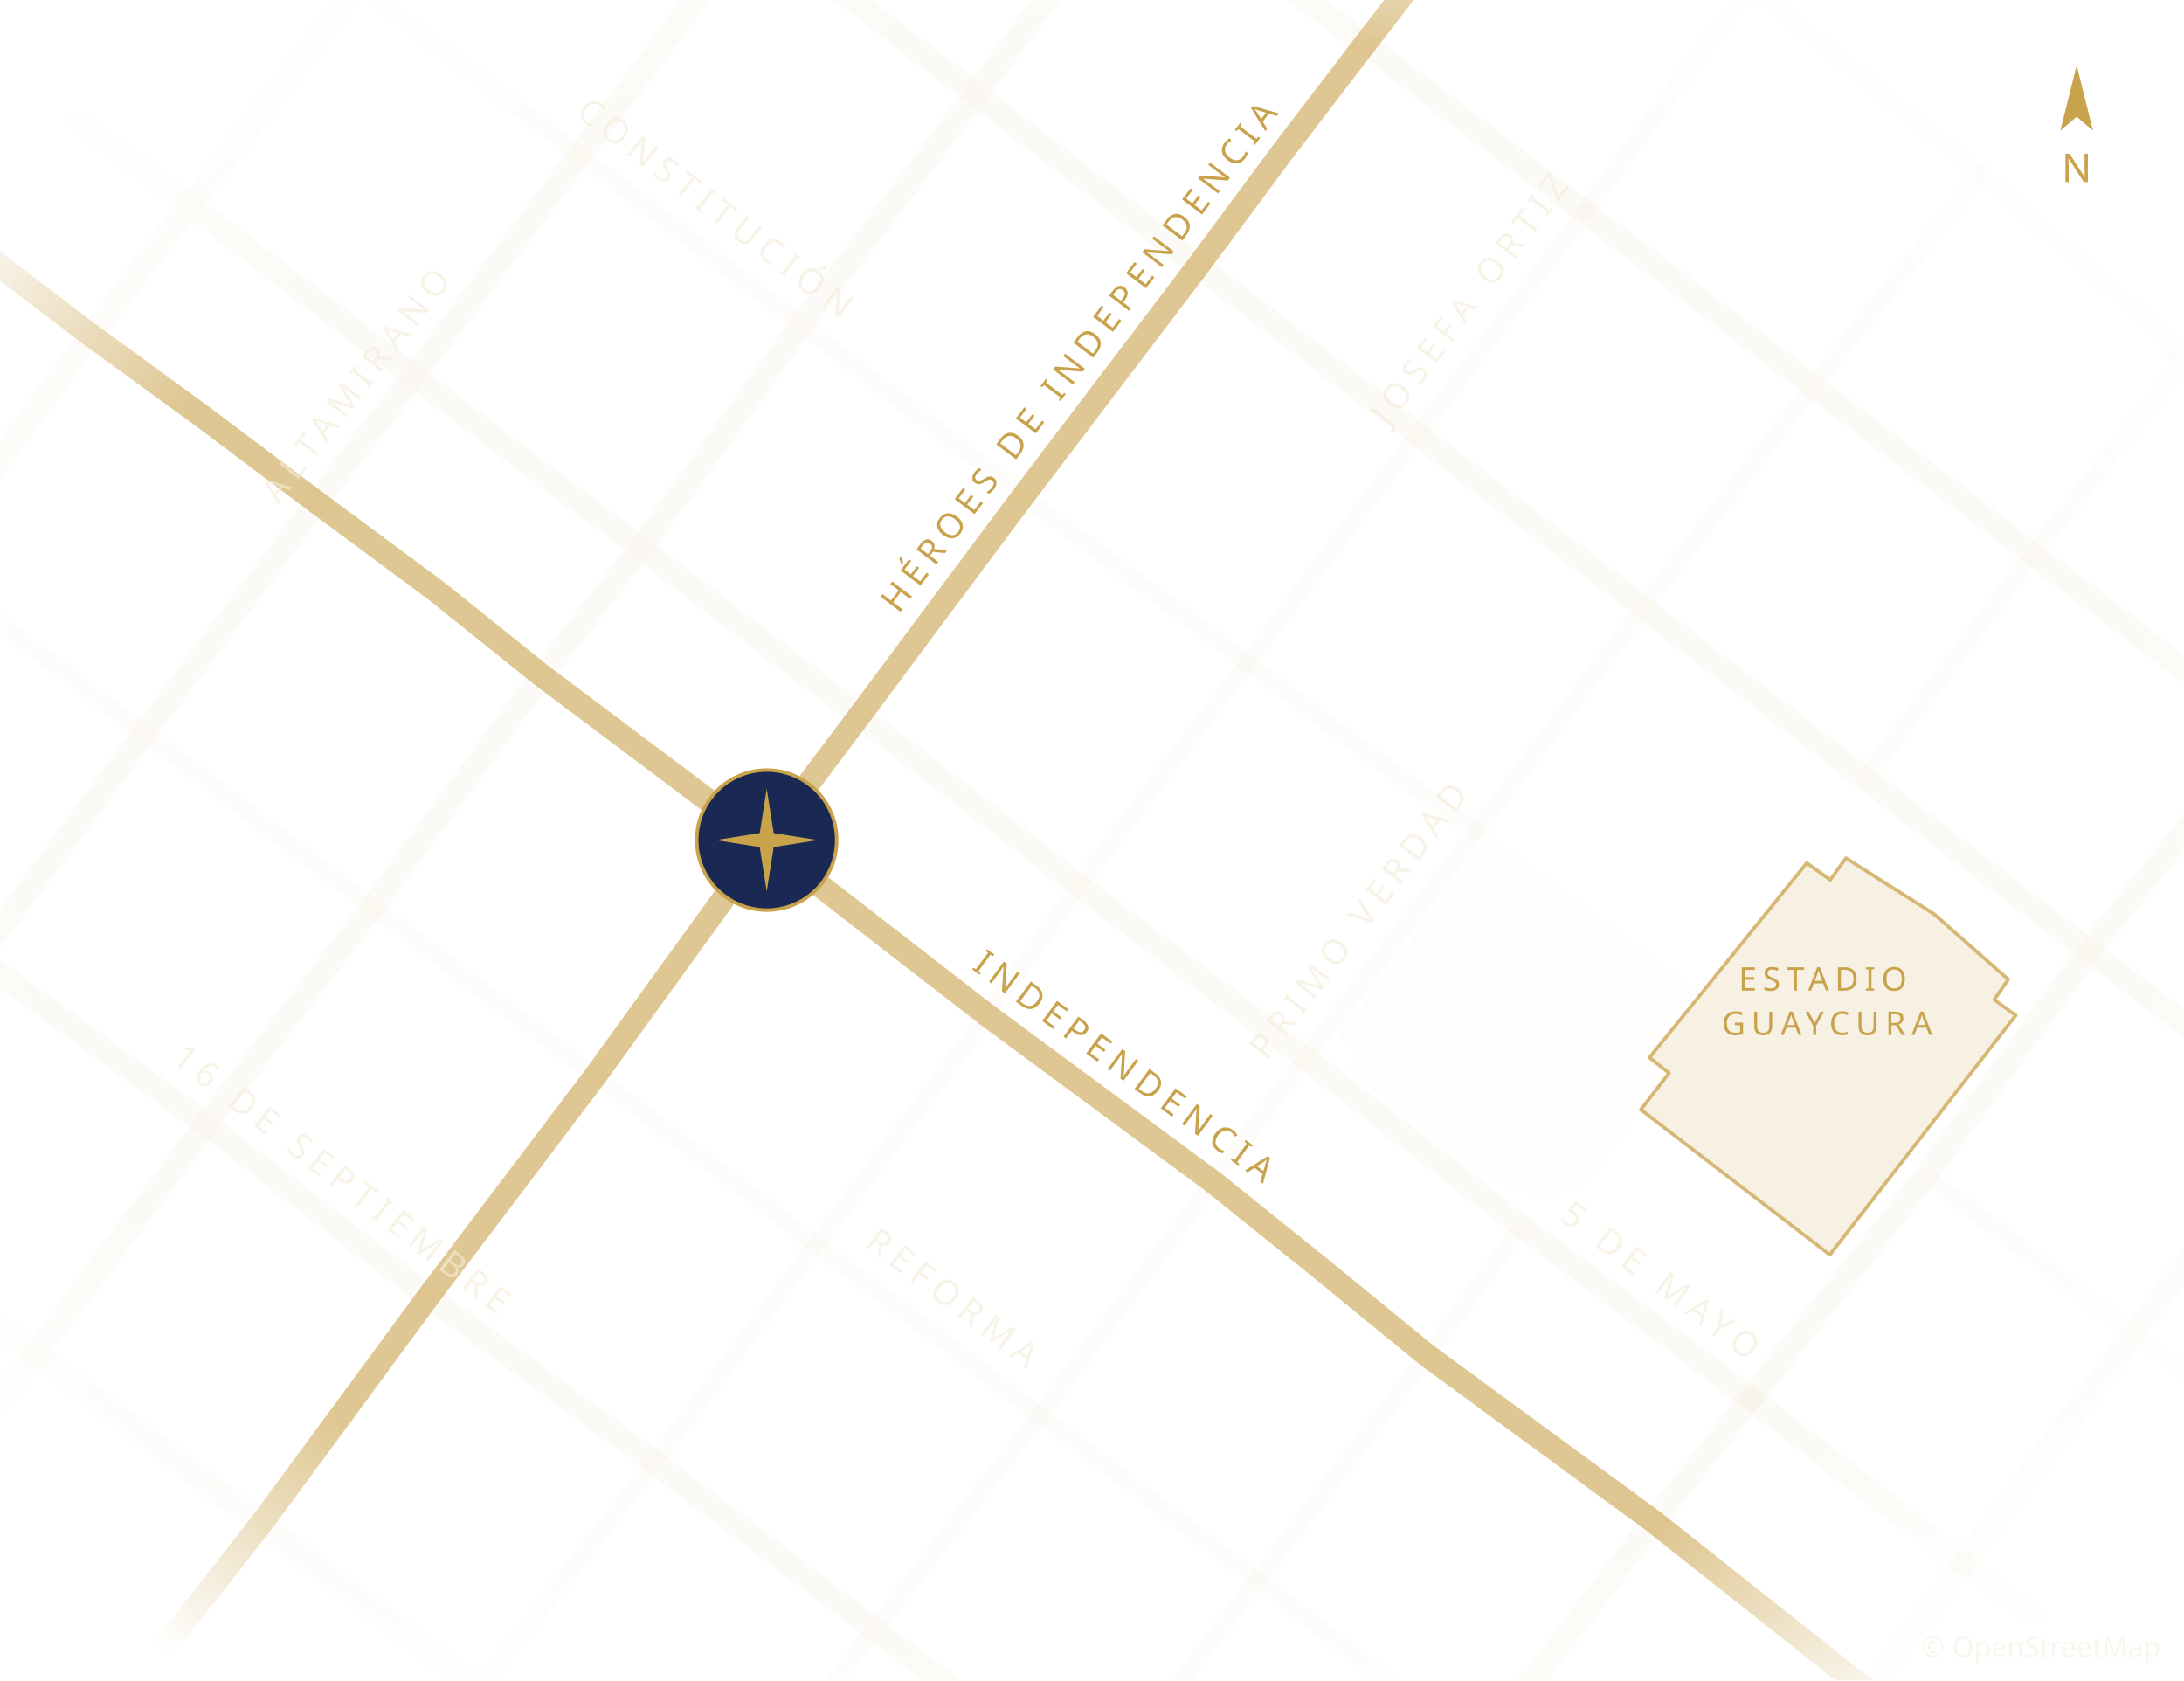
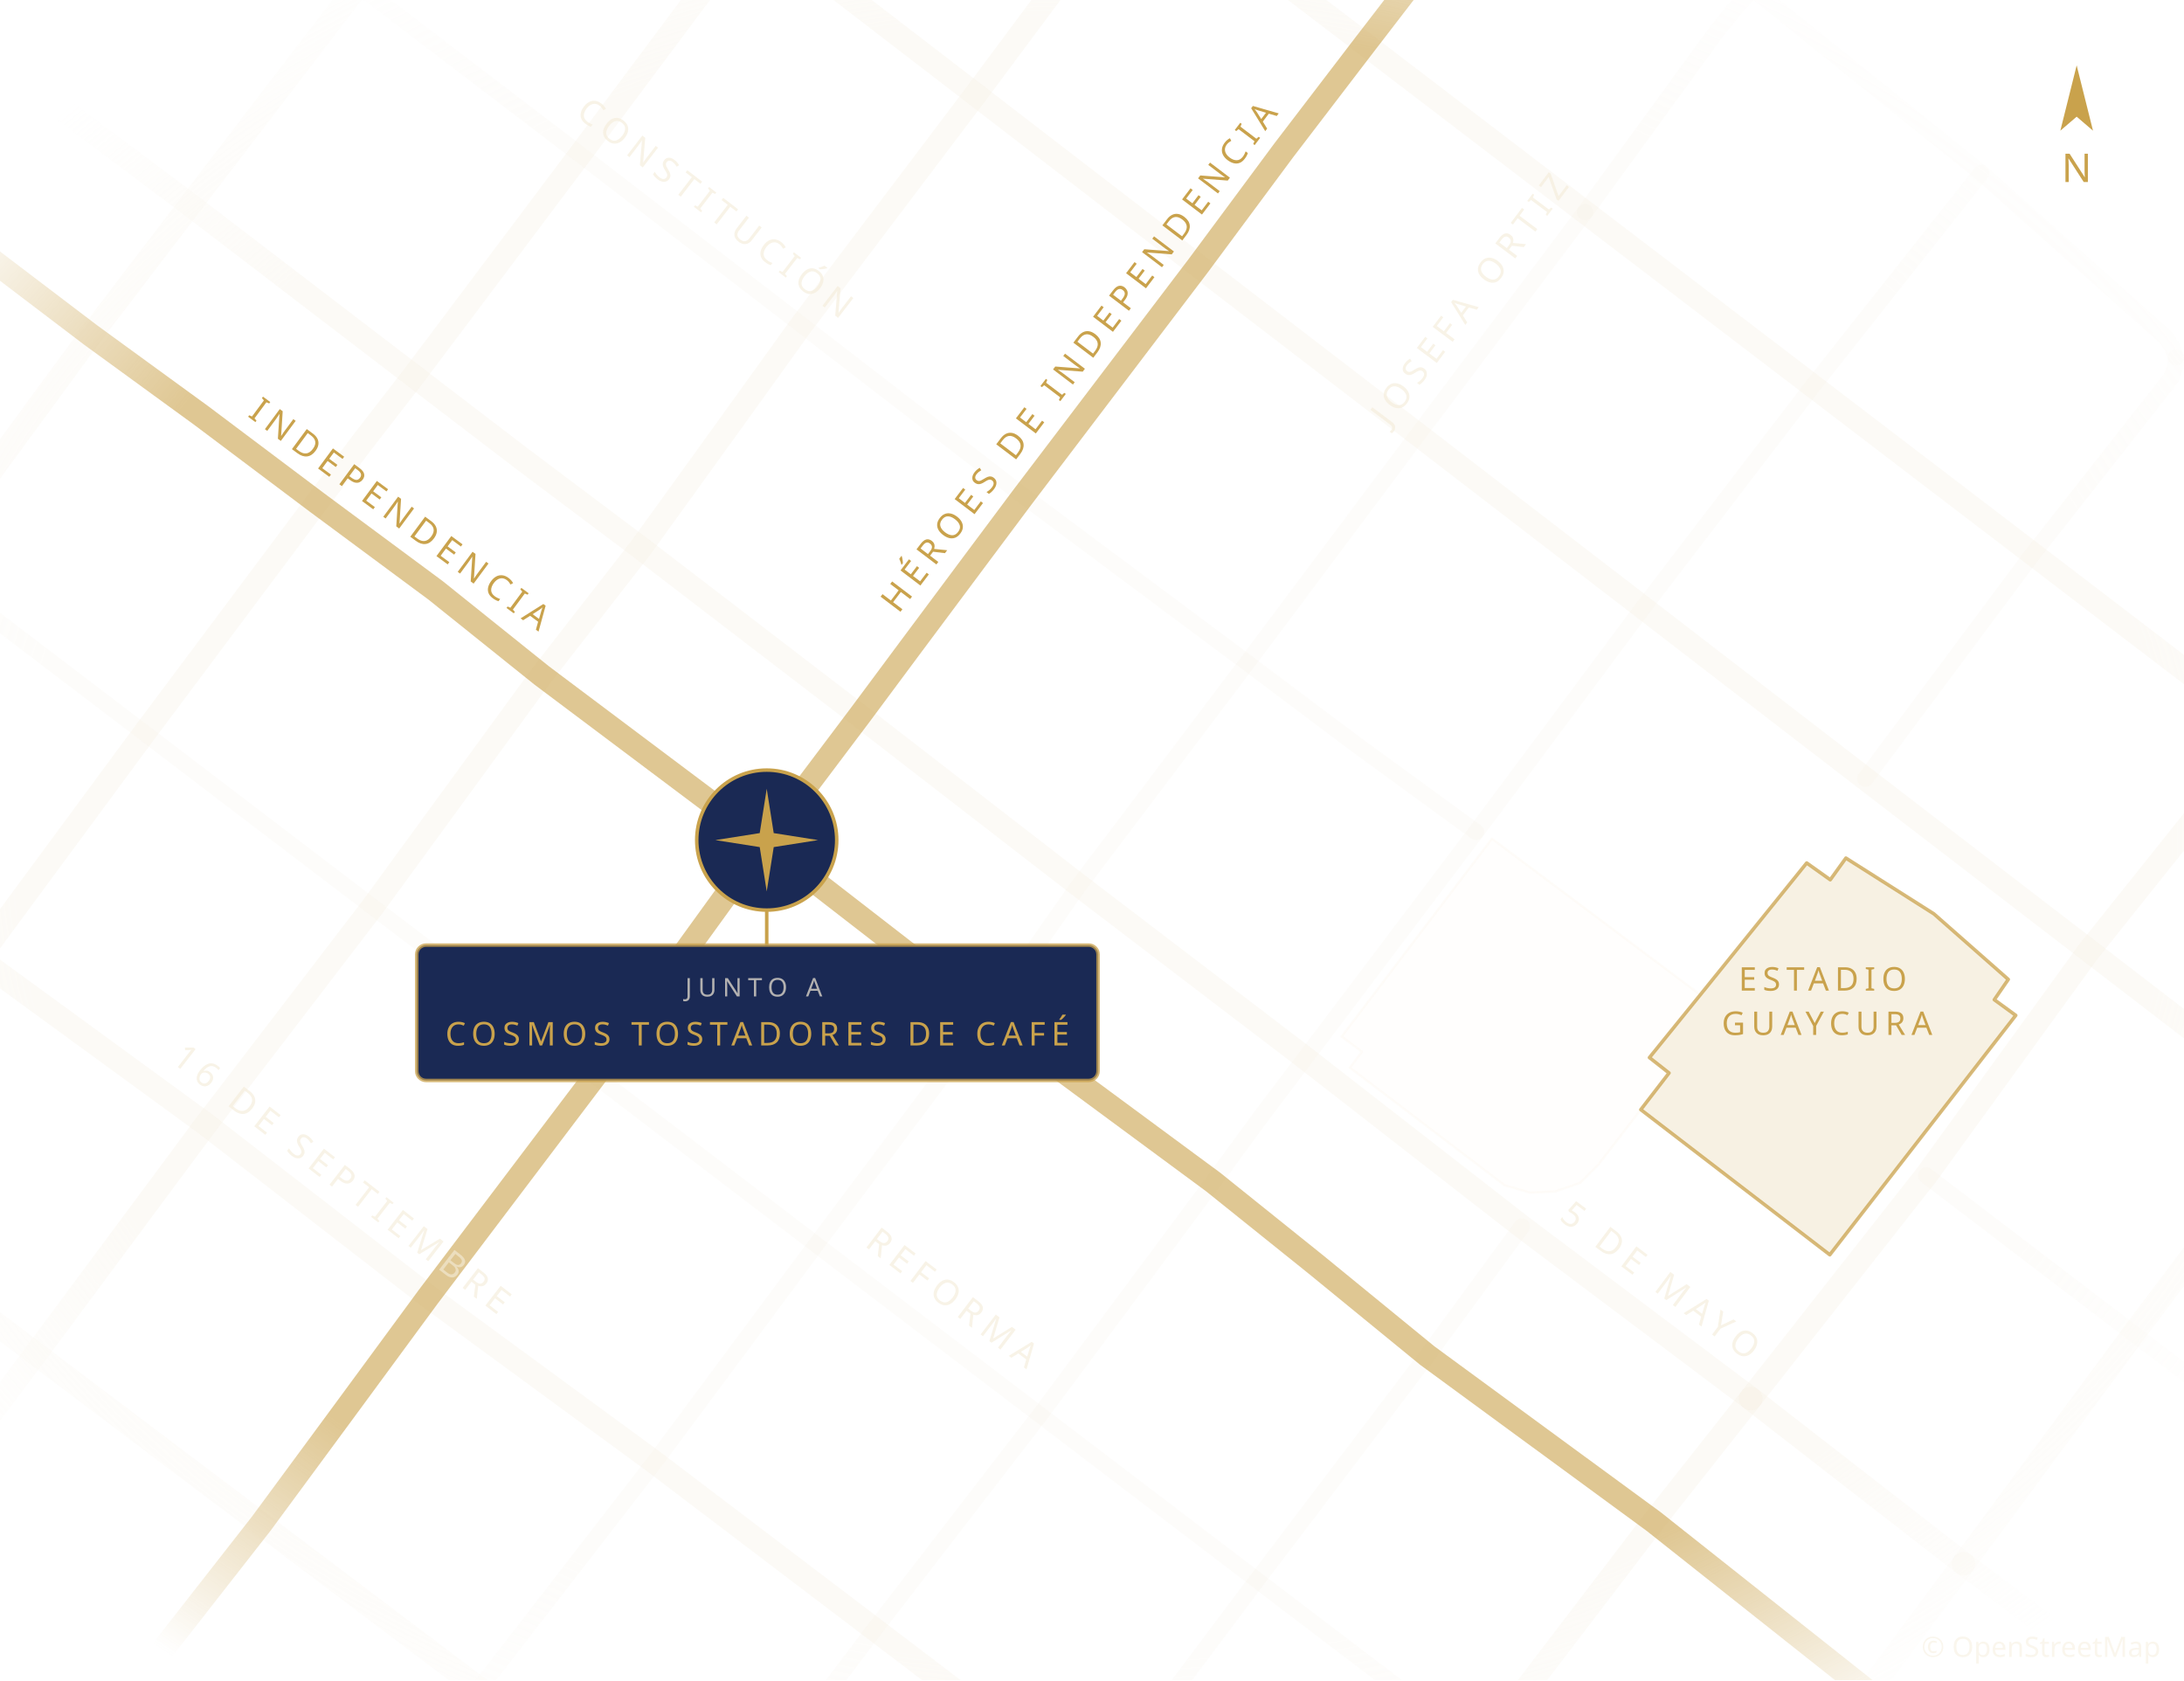
<svg xmlns="http://www.w3.org/2000/svg" viewBox="0 0 936 720" width="936" height="720">
  <defs>
    <clipPath id="c">
      <rect width="936" height="720" />
    </clipPath>
    <radialGradient id="f" cx="50%" cy="50%" r="64%">
      <stop offset="76%" stop-color="#fff" />
      <stop offset="100%" stop-color="#000" />
    </radialGradient>
    <mask id="m">
      <rect width="936" height="720" fill="url(#f)" />
    </mask>
  </defs>
  <g clip-path="url(#c)" mask="url(#m)" fill="none" stroke-linecap="round" stroke-linejoin="round">
    <path d="M-302.6 -121.2 L-268.7 -167.5 L-216.9 -129.6 L-250.8 -83.3 L-302.6 -121.2Z" fill="rgba(201,162,76,.10)" stroke="rgba(201,162,76,.25)" stroke-width="1" />
    <path d="M-225.7 -289.5 L-230.0 -292.9 L-236.4 -297.8 L-236.8 -298.1 L-252.5 -277.9 L-229.8 -258.6 L-219.9 -270.2 L-232.9 -280.3 L-225.7 -289.5Z" fill="rgba(201,162,76,.10)" stroke="rgba(201,162,76,.25)" stroke-width="1" />
    <path d="M-138.3 -198.3 L-128.4 -209.7 L-112.0 -199.0 L-119.4 -188.2 L-125.3 -179.7 L-129.8 -183.7 L-125.3 -188.9 L-138.3 -198.3Z" fill="rgba(201,162,76,.10)" stroke="rgba(201,162,76,.25)" stroke-width="1" />
    <path d="M583.7 450.7 L575.0 444.2 L639.4 359.4 L728.7 426.3 L706.9 453.2 L715.3 459.8 L703.2 475.5 L685.0 499.1 L677.2 506.9 L666.5 510.6 L655.8 511.1 L644.8 507.9 L578.5 457.5 L583.7 450.7Z" fill="rgba(244,236,216,.05)" stroke="rgba(244,236,216,.16)" stroke-width="1" />
    <path d="M784.2 537.7 L863.9 435.1 L854.7 428.4 L860.7 419.7 L828.8 391.6 L791.1 367.7 L784.4 377.0 L774.3 369.8 L728.7 426.3 L706.9 453.2 L715.3 459.8 L703.2 475.5 L784.2 537.7Z" fill="rgba(201,162,76,.16)" stroke="rgba(201,162,76,.75)" stroke-width="1.5" />
    <path d="M-1912.5 2550.2 L-1880.0 2507.0 L-1844.1 2457.8 L-1721.1 2293.8 L-1657.6 2207.2 L-1593.0 2121.1 L-1530.9 2040.1 L-1465.4 1954.9 L-1344.1 1789.3 L-1268.7 1687.8 L-1216.0 1615.9 L-1145.6 1525.0 L-1073.5 1427.1 L-1067.3 1419.4 L-995.1 1324.6 L-921.7 1228.9 L-884.7 1178.2 L-848.1 1130.2 L-811.6 1081.9 L-776.1 1033.7 L-705.7 938.9 L-631.6 840.8 L-560.8 743.9 L-488.2 649.4 L-416.6 552.1 L-344.1 456.6 L-273.5 362.3 L-201.7 265.4 L-130.1 167.9 L-54.8 72.4 L-14.9 15.6 L58.8 -82.3 L132.3 -179.2 L168.8 -226.4 L202.4 -273.3 L239.4 -321.9 L276.1 -370.3 L346.4 -464.1 L420.8 -559.8 L491.6 -653.8 L564.5 -750.5 L636.6 -845.1 L711.2 -941.1 L747.4 -991.3 L780.8 -1035.8" stroke="rgba(244,236,216,.13)" stroke-width="7" />
    <path d="M-249.6 -314.7 L-226.4 -297.0 L-192.5 -271.2 L-189.3 -268.7 L-137.1 -228.7 L-131.4 -224.2 L-35.6 -152.8 L58.8 -82.3 L153.5 -6.3 L248.6 66.2 L343.5 139.2 L438.6 212.5 L534.5 284.0 L580.6 318.6 L632.6 356.5" stroke="rgba(244,236,216,.13)" stroke-width="7" />
    <path d="M-452.7 -75.2 L-434.3 -91.9 L-420.0 -106.0 L-410.1 -115.9 L-365.3 -164.1 L-321.4 -218.5 L-265.6 -294.9 L-249.6 -314.7 L-175.1 -415.6 L-104.6 -507.7 L-34.1 -602.1 L42.0 -698.8 L81.4 -748.8 L117.0 -792.4" stroke="rgba(244,236,216,.13)" stroke-width="7" />
    <path d="M2871.6 2446.3 L2827.0 2412.6 L2777.7 2375.2 L2751.7 2355.5 L2745.4 2350.8 L2714.7 2327.5 L2621.3 2256.8 L2528.0 2186.1 L2430.0 2111.9 L2335.9 2040.6 L2271.6 1991.9 L2220.1 1952.9 L2171.4 1916.0 L2122.9 1879.2 L2078.6 1845.7 L1981.1 1771.9 L1884.0 1698.4 L1789.3 1626.6 L1694.3 1554.7 L1598.8 1482.4 L1501.4 1408.6 L1407.7 1337.6 L1314.6 1267.1 L1300.8 1256.6 L1205.9 1184.8 L1109.4 1111.5 L1012.9 1038.0 L919.3 966.8 L824.1 894.3 L727.9 821.1 L634.1 749.7 L538.7 677.1 L445.7 606.3 L349.8 533.3 L255.1 461.1 L159.7 388.6 L61.9 314.1 L-33.1 241.8 L-130.1 167.9 L-224.7 95.9 L-318.2 24.7" stroke="rgba(244,236,216,.13)" stroke-width="7" />
    <path d="M1494.4 263.7 L1436.2 219.6 L1380.6 178.4 L1373.0 171.9 L1276.8 90.2 L1182.1 20.5 L1087.5 -48.2 L990.0 -124.7 L895.6 -195.2 L799.4 -270.5 L749.8 -308.6 L705.5 -342.5 L610.3 -414.7 L516.1 -485.4 L420.8 -559.8 L324.0 -630.6 L228.8 -704.9 L169.0 -750.3 L117.0 -792.4 L84.1 -819.6" stroke="rgba(244,236,216,.13)" stroke-width="7" />
    <path d="M-889.7 335.1 L-879.8 339.2 L-756.8 402.6 L-740.4 413.2 L-729.3 420.1 L-720.8 426.7 L-712.7 434.6 L-705.4 443.9 L-694.2 459.3 L-674.3 493.8 L-662.8 509.5 L-652.1 521.8 L-638.9 534.1 L-615.2 552.5 L-587.0 575.7 L-488.2 649.4 L-391.6 723.8 L-296.6 793.3 L-199.5 867.0 L-104.5 939.8 L-6.9 1010.8 L87.4 1082.3 L150.3 1131.1 L186.1 1159.0 L196.1 1166.3 L275.4 1225.1 L279.6 1228.1 L325.8 1263.0 L372.9 1299.4" stroke="rgba(244,236,216,.13)" stroke-width="7" />
    <path d="M823.5 -102.5 L727.4 -174.1 L679.3 -211.7 L634.5 -246.3 L538.2 -318.1 L443.5 -391.6 L346.4 -464.1 L296.3 -502.0 L251.8 -534.6 L155.8 -607.3 L96.8 -655.0 L42.0 -698.8 L6.5 -725.2" stroke="rgba(244,236,216,.13)" stroke-width="7" />
    <path d="M1612.8 208.7 L1572.0 177.3 L1523.1 143.0 L1462.4 94.2 L1447.2 81.4 L1400.5 43.1 L1355.0 5.5 L1345.7 -2.0 L1252.9 -76.5 L1161.4 -146.4 L1065.7 -216.7 L966.6 -293.4 L872.6 -366.2 L823.9 -403.2 L777.5 -437.9 L682.7 -510.9 L587.3 -582.6 L491.6 -653.8 L395.2 -725.4 L301.0 -798.6 L240.4 -846.3 L166.8 -906.0" stroke="rgba(244,236,216,.13)" stroke-width="7" />
    <path d="M799.4 333.7 L871.2 237.4 L930.4 162.1 L932.4 156.7 L932.5 153.2" stroke="rgba(244,236,216,.13)" stroke-width="7" />
    <path d="M-1490.7 2994.6 L-1458.2 2950.4 L-1420.6 2900.0 L-1384.1 2850.1 L-1349.3 2802.9 L-1312.0 2753.4 L-1272.8 2701.1 L-1240.1 2657.7 L-1176.9 2570.5 L-1112.6 2483.8 L-1048.3 2400.9 L-985.5 2316.9 L-955.4 2275.8 L-925.5 2235.0 L-894.4 2192.3 L-877.5 2170.6 L-862.6 2151.2 L-834.4 2113.5 L-808.1 2078.3 L-772.1 2029.5 L-735.8 1981.0 L-702.4 1936.6 L-665.1 1885.5 L-631.8 1841.6 L-619.7 1825.3 L-615.7 1820.1 L-594.0 1790.9 L-586.8 1780.9 L-552.0 1734.5 L-517.0 1687.5 L-478.3 1635.7 L-443.1 1588.6 L-404.8 1539.7 L-370.9 1493.6 L-332.3 1444.2 L-297.8 1399.2 L-261.1 1347.7 L-225.9 1300.7 L-189.8 1251.8 L-153.9 1205.8 L-116.7 1155.9 L-80.6 1108.5 L-41.0 1056.0 L-6.9 1010.8 L64.9 913.3 L138.3 818.2 L205.4 723.6 L280.5 626.6 L349.8 533.3 L423.3 435.2 L462.4 379.4 L484.3 350.5 L534.5 284.0 L607.7 186.2 L679.3 90.9" stroke="rgba(244,236,216,.13)" stroke-width="7" />
    <path d="M1307.5 -931.7 L1302.3 -929.9 L1235.1 -842.2 L1161.3 -746.4 L1089.5 -652.6 L1054.5 -605.3 L1017.8 -555.0 L943.6 -458.7 L872.6 -366.2 L799.4 -270.5 L761.2 -218.8 L727.4 -174.1 L699.8 -133.9 L697.5 -129.1 L696.7 -123.8 L697.9 -120.2 L703.6 -114.7 L709.0 -109.5 L713.6 -103.1 L717.3 -93.7 L719.7 -83.4 L722.7 -64.6 L724.8 -49.1 L725.2 -44.4 L725.3 -38.2 L724.7 -24.6" stroke="rgba(244,236,216,.13)" stroke-width="7" />
    <path d="M849.1 74.1 L776.9 165.4 L704.2 260.4 L664.9 313.2 L632.6 356.5 L559.4 453.4 L540.7 478.1 L519.9 506.5 L445.7 606.3 L374.8 698.2 L301.1 795.8 L233.2 888.0 L160.2 985.2 L118.3 1041.1 L115.7 1044.5 L87.4 1082.3 L51.9 1130.8 L13.7 1182.3 L-20.3 1229.4 L-57.4 1279.3 L-95.3 1329.1 L-129.7 1374.8 L-165.2 1421.5 L-202.7 1470.5 L-237.3 1516.5 L-274.7 1566.9 L-308.9 1612.0 L-345.8 1661.9 L-383.3 1711.4 L-420.3 1760.8 L-456.4 1809.5 L-491.6 1854.7 L-497.8 1863.5 L-570.1 1960.9 L-640.2 2053.6 L-675.6 2101.3 L-712.2 2151.0 L-766.5 2223.7 L-798.3 2266.0 L-828.4 2306.7 L-859.5 2347.9 L-889.8 2388.3 L-953.5 2472.7 L-1015.5 2557.2 L-1079.8 2643.3 L-1144.0 2727.3" stroke="rgba(244,236,216,.13)" stroke-width="7" />
    <path d="M1222.8 364.2 L1154.1 454.8 L1112.8 508.8 L1080.7 548.5 L1010.4 644.8 L936.0 741.0 L896.1 797.4 L824.1 894.3 L754.8 986.8 L719.7 1031.8 L682.0 1083.2 L617.5 1170.7 L547.0 1273.0" stroke="rgba(244,236,216,.13)" stroke-width="7" />
    <path d="M42.2 1352.7 L78.6 1302.7 L84.8 1294.5 L112.4 1258.2 L186.1 1159.0 L199.4 1141.9 L213.0 1122.9 L258.3 1060.0 L328.7 958.9 L366.0 907.9 L395.8 867.2 L469.1 769.9 L538.7 677.1 L611.7 580.9 L652.2 525.6" stroke="rgba(244,236,216,.13)" stroke-width="7" />
    <path d="M1031.2 234.1 L970.5 313.3" stroke="rgba(244,236,216,.13)" stroke-width="7" />
    <path d="M-372.3 -400.5 L-319.8 -348.3 L-265.6 -294.9" stroke="rgba(244,236,216,.13)" stroke-width="7" />
    <path d="M932.5 153.2 L931.1 149.1 L928.2 144.6 L849.1 74.1 L751.2 -4.7 L724.7 -24.6 L702.4 -41.4 L657.8 -75.7 L608.0 -114.1 L561.4 -150.5 L467.2 -223.2 L371.2 -297.3 L276.1 -370.3 L225.7 -407.3 L180.1 -441.1 L86.0 -512.5 L23.2 -558.2 L-34.1 -602.1 L-75.1 -635.8" stroke="rgba(244,236,216,.13)" stroke-width="7" />
    <path d="M1295.4 862.3 L1199.1 788.8 L1105.4 717.2 L1010.4 644.8 L914.4 571.5 L825.5 503.7" stroke="rgba(244,236,216,.13)" stroke-width="7" />
    <path d="M-21.3 2224.7 L-14.5 2216.2 L4.5 2192.4 L20.7 2170.0 L39.4 2144.7 L56.2 2122.5 L75.7 2096.5 L93.8 2072.9 L112.8 2046.6 L131.3 2021.0 L167.7 1975.2 L201.7 1927.8 L236.8 1880.7 L270.1 1833.8 L276.1 1825.5 L344.6 1734.9 L488.1 1546.0 L519.8 1502.8 L549.3 1462.7 L637.9 1342.1 L678.8 1289.0 L712.0 1242.6 L728.6 1221.8 L745.1 1201.0 L778.5 1156.0 L850.5 1059.5 L919.3 966.8 L991.0 869.3 L1031.1 815.1 L1105.4 717.2 L1175.7 620.0 L1246.9 527.1 L1314.0 439.6" stroke="rgba(244,236,216,.13)" stroke-width="7" />
    <path d="M530.1 -1227.3 L526.3 -1224.0 L457.6 -1131.7 L384.9 -1035.9 L348.9 -990.2 L312.7 -940.9 L240.4 -846.3 L169.0 -750.3 L96.8 -655.0 L23.2 -558.2 L-47.7 -464.3 L-118.9 -372.4 L-192.5 -271.2 L-260.6 -180.4 L-263.6 -176.5" stroke="rgba(244,236,216,.13)" stroke-width="7" />
    <path d="M823.5 -102.5 L914.5 -27.8 L1010.8 48.6 L1037.7 69.3 L1108.7 117.9 L1196.5 179.3 L1206.4 185.0 L1233.4 205.9 L1280.3 248.1 L1290.4 259.6 L1324.0 308.3 L1352.1 344.0 L1370.9 365.7 L1379.9 373.7 L1394.9 380.2 L1403.4 382.0 L1424.2 382.1 L1433.6 380.5" stroke="rgba(244,236,216,.13)" stroke-width="7" />
    <path d="M933.6 -52.1 L922.4 -64.8 L912.2 -77.2 L899.0 -91.4 L884.7 -105.5 L867.7 -119.9 L849.4 -135.5" stroke="rgba(244,236,216,.13)" stroke-width="7" />
    <path d="M1227.3 -239.7 L1161.4 -146.4 L1087.5 -48.2 L1010.8 48.6" stroke="rgba(244,236,216,.13)" stroke-width="7" />
    <path d="M1255.8 -673.8 L1220.8 -624.3 L1186.7 -579.9 L1110.8 -482.9 L1077.8 -438.2 L1040.6 -388.9 L966.6 -293.4 L895.6 -195.2 L859.9 -148.2 L849.4 -135.5 L836.5 -119.9 L823.5 -102.5 L802.7 -70.9 L794.1 -56.8 L784.6 -41.5 L779.7 -34.3 L769.2 -20.9 L760.3 -12.2 L751.2 -4.7 L744.2 2.9 L735.6 13.6 L679.3 90.9" stroke="rgba(244,236,216,.13)" stroke-width="7" />
    <path d="M1569.7 -888.4 L1494.5 -792.6 L1424.5 -700.2 L1350.8 -601.2 L1316.0 -554.6 L1279.2 -506.2 L1242.6 -459.9 L1205.9 -411.7 L1134.8 -314.1 L1065.7 -216.7 L990.0 -124.7 L954.9 -77.7 L933.6 -52.1 L914.5 -27.8 L887.9 9.5" stroke="rgba(244,236,216,.13)" stroke-width="7" />
    <path d="M985.6 476.8 L1080.7 548.5 L1175.7 620.0 L1271.3 692.1 L1368.1 765.0" stroke="rgba(244,236,216,.13)" stroke-width="7" />
    <path d="M876.8 -962.1 L840.2 -915.9 L806.8 -871.1 L731.9 -772.6 L660.7 -678.4 L587.3 -582.6 L516.1 -485.4 L443.5 -391.6 L371.2 -297.3 L298.9 -199.6 L227.5 -106.0 L153.5 -6.3 L81.5 87.8 L38.9 143.6 L-33.1 241.8 L-105.2 337.8 L-177.1 434.9 L-248.2 528.1 L-277.8 568.5 L-288.3 582.9 L-319.1 624.9 L-391.6 723.8 L-461.7 818.3 L-536.1 913.6 L-609.4 1012.0 L-681.1 1107.7 L-752.7 1202.9 L-789.2 1252.6 L-825.0 1300.1 L-861.1 1346.1 L-900.5 1396.4 L-918.8 1420.4 L-936.7 1444.2 L-971.7 1489.3 L-978.5 1498.8 L-1053.3 1597.0 L-1119.7 1689.1 L-1246.2 1858.9 L-1307.6 1943.2 L-1370.7 2025.5 L-1435.7 2111.8 L-1499.2 2192.5 L-1561.1 2281.7 L-1624.4 2365.5 L-1748.6 2533.3 L-1784.9 2581.1 L-1818.2 2624.6 L-1831.1 2641.7 L-1875.4 2702.6 L-1916.0 2757.1 L-1935.2 2783.5 L-1996.2 2865.3 L-2004.5 2876.4 L-2062.2 2950.1 L-2074.9 2968.3 L-2091.0 2989.0 L-2102.7 3006.0 L-2117.5 3025.5 L-2131.6 3045.9 L-2147.8 3064.4 L-2159.8 3080.8 L-2199.1 3133.0 L-2216.1 3155.6" stroke="rgba(244,236,216,.24)" stroke-width="10" />
    <path d="M-1909.9 2148.9 L-1849.0 2067.1 L-1845.2 2062.0 L-1816.8 2020.3 L-1784.6 1977.7 L-1722.2 1891.2 L-1658.1 1810.5 L-1532.8 1642.4 L-1407.4 1470.4 L-1336.4 1379.8 L-1263.5 1283.0 L-1257.7 1274.5 L-1186.1 1179.6 L-1114.9 1080.9 L-1040.9 983.4 L-968.4 886.5 L-899.4 792.0 L-826.2 695.5 L-753.0 598.8 L-674.3 493.8 L-607.6 405.8 L-578.2 367.8 L-533.8 310.3 L-503.0 268.2 L-465.8 217.1 L-387.3 113.8 L-318.2 24.7 L-249.1 -70.1 L-246.2 -74.4 L-242.2 -79.6 L-206.8 -125.8 L-202.8 -131.0 L-199.9 -134.9 L-131.4 -224.2 L-57.1 -324.9 L13.1 -417.8 L86.0 -512.5 L155.8 -607.3 L228.8 -704.9 L301.0 -798.6 L372.6 -895.8 L410.2 -944.9 L446.0 -989.6" stroke="rgba(244,236,216,.24)" stroke-width="10" />
    <path d="M-510.5 -220.2 L-486.6 -166.6 L-475.2 -139.8 L-464.9 -113.8 L-459.6 -97.3 L-452.7 -75.2 L-448.5 -59.3 L-444.6 -41.3 L-438.6 -11.3 L-429.8 28.1 L-423.1 48.3 L-416.3 63.9 L-408.9 78.1 L-401.7 91.7 L-394.7 102.9 L-387.3 113.8 L-380.5 121.4 L-372.4 129.0 L-354.5 144.9 L-296.4 192.0 L-201.7 265.4 L-154.2 300.6 L-105.2 337.8 L-9.3 410.6 L88.3 481.8 L183.6 555.6 L280.5 626.6 L374.8 698.2 L469.1 769.9 L563.5 842.6 L658.3 913.8 L754.8 986.8 L804.6 1023.7 L850.5 1059.5 L944.3 1129.9 L1041.6 1202.3 L1138.5 1276.0 L1233.8 1347.4 L1247.2 1358.1 L1337.9 1427.4 L1434.0 1500.1 L1531.8 1573.1 L1626.3 1645.1 L1721.5 1718.1 L1816.3 1789.6 L1914.1 1862.5 L2011.6 1936.3 L2056.5 1969.8 L2104.2 2005.5 L2154.4 2043.7 L2204.9 2081.9 L2268.9 2130.5 L2363.1 2201.2" stroke="rgba(244,236,216,.24)" stroke-width="10" />
    <path d="M-263.6 -176.5 L-267.8 -171.1 L-302.9 -125.4 L-306.4 -120.7 L-310.6 -115.5 L-429.8 28.1 L-439.5 40.0 L-466.5 73.7 L-501.7 118.4 L-535.1 164.9" stroke="rgba(244,236,216,.24)" stroke-width="10" />
    <path d="M542.4 -917.6 L469.2 -822.7 L395.2 -725.4 L324.0 -630.6 L251.8 -534.6 L180.1 -441.1 L108.1 -345.3 L37.0 -252.5 L-35.6 -152.8 L-110.3 -57.7 L-152.1 -0.9 L-224.7 95.9 L-296.4 192.0 L-369.7 289.6 L-439.1 383.4 L-511.5 476.7 L-587.0 575.7 L-658.1 671.4 L-728.9 768.1 L-801.4 865.2 L-836.0 911.1 L-872.1 961.8 L-945.6 1056.0 L-1018.0 1153.6 L-1092.2 1250.9 L-1163.6 1345.7 L-1170.4 1355.9 L-1240.2 1449.1 L-1309.9 1544.5 L-1440.1 1715.4 L-1562.4 1881.9 L-1627.8 1967.7 L-1690.8 2048.6" stroke="rgba(244,236,216,.24)" stroke-width="10" />
    <path d="M-812.1 133.0 L-768.5 151.0 L-735.2 166.5 L-708.0 183.5 L-684.4 200.9 L-628.8 239.7 L-533.8 310.3 L-439.1 383.4 L-344.1 456.6 L-248.2 528.1 L-196.5 566.9 L-151.7 600.5 L-55.1 674.0 L8.9 721.0 L40.5 744.3 L88.4 780.7 L138.3 818.2 L233.2 888.0 L275.7 919.6 L328.7 958.9 L428.0 1028.9 L521.7 1099.1 L617.5 1170.7 L712.0 1242.6 L806.3 1314.6 L904.0 1386.6 L1001.7 1461.1 L1097.3 1532.5 L1110.8 1542.5 L1204.8 1615.6 L1298.2 1684.4 L1394.3 1759.2 L1487.7 1829.1 L1585.5 1901.8 L1680.8 1974.2 L1777.5 2047.3 L1874.4 2121.8" stroke="rgba(244,236,216,.24)" stroke-width="10" />
    <path d="M-2134.1 3252.1 L-2101.4 3206.8 L-2084.6 3183.6 L-2072.5 3166.9 L-2008.6 3079.7 L-1979.7 3040.4 L-1965.3 3022.9 L-1934.7 2981.3 L-1909.3 2946.4 L-1901.7 2936.9 L-1780.3 2776.4 L-1736.8 2716.2 L-1683.6 2646.7 L-1658.6 2613.2 L-1608.8 2546.4 L-1601.4 2536.7 L-1528.6 2438.0 L-1479.5 2372.2 L-1465.5 2351.9 L-1430.7 2307.1 L-1402.3 2266.9 L-1337.3 2180.1 L-1274.9 2097.8 L-1215.2 2017.0 L-1152.5 1933.2 L-1023.7 1762.1 L-953.8 1669.2 L-916.9 1618.5 L-899.4 1595.1 L-882.5 1572.4 L-875.9 1563.9 L-840.8 1517.4 L-803.4 1470.1 L-764.0 1417.5 L-730.6 1372.3 L-702.5 1334.5 L-684.0 1310.8 L-656.7 1276.0 L-620.1 1228.1 L-583.5 1180.0 L-511.2 1081.9 L-438.5 986.1 L-395.9 928.3 L-366.6 888.6 L-296.6 793.3 L-223.9 697.4 L-183.3 643.0 L-151.7 600.5 L-80.0 508.2 L-9.3 410.6 L61.9 314.1 L135.8 215.3 L154.9 190.0 L177.3 161.1 L248.6 66.2 L322.6 -32.9 L394.2 -126.8 L467.2 -223.2 L538.2 -318.1 L610.3 -414.7 L682.7 -510.9 L754.6 -605.6 L826.0 -702.1 L898.9 -798.4 L935.7 -845.7 L971.4 -889.9" stroke="rgba(244,236,216,.24)" stroke-width="10" />
    <path d="M-258.7 -479.9 L-175.1 -415.6 L-118.9 -372.4 L-115.3 -369.6 L-62.3 -328.9 L-57.1 -324.9 L37.0 -252.5 L132.3 -179.2 L227.5 -106.0 L322.6 -32.9 L418.1 40.5 L513.5 113.9 L607.7 186.2 L704.2 260.4 L799.4 333.7 L895.3 407.4 L985.6 476.8" stroke="rgba(244,236,216,.24)" stroke-width="10" />
    <path d="M1057.6 379.8 L970.5 313.3 L871.2 237.4 L776.9 165.4 L679.3 90.9 L585.0 18.9 L488.8 -54.5 L394.2 -126.8 L298.9 -199.6 L202.4 -273.3 L108.1 -345.3 L13.1 -417.8 L-47.7 -464.3 L-104.6 -507.7 L-164.9 -553.7" stroke="rgba(244,236,216,.24)" stroke-width="10" />
    <path d="M921.5 -626.8 L850.0 -533.7 L777.5 -437.9 L705.5 -342.5 L634.5 -246.3 L561.4 -150.5 L488.8 -54.5 L418.1 40.5 L343.5 139.2 L311.2 184.1 L274.6 234.8 L232.1 289.4 L159.7 388.6 L88.3 481.8 L15.3 580.1 L-55.1 674.0 L-94.0 728.2 L-98.4 733.8 L-126.9 770.3 L-199.5 867.0 L-271.9 962.5 L-342.4 1057.5 L-416.1 1154.2 L-450.3 1200.8 L-452.0 1203.7 L-489.4 1252.4" stroke="rgba(244,236,216,.24)" stroke-width="10" />
    <path d="M3140.9 2410.3 L3080.4 2363.2 L3032.3 2325.8 L2976.9 2285.1 L2900.7 2227.4 L2894.7 2222.0 L2832.2 2172.2 L2736.5 2102.9 L2643.5 2032.2 L2545.1 1958.2 L2450.7 1886.7 L2385.9 1838.0 L2334.0 1799.4 L2285.0 1763.5 L2235.6 1726.0 L2191.7 1692.8 L2130.1 1644.7 L2094.9 1617.9 L1999.5 1547.0 L1902.6 1473.6 L1809.3 1402.0 L1712.1 1328.9 L1614.5 1255.1 L1521.1 1185.1 L1426.6 1115.7 L1412.7 1104.9 L1318.4 1032.6 L1314.6 1029.7 L1222.0 960.6 L1173.6 923.8 L1125.6 887.1 L1031.1 815.1 L936.0 741.0 L841.5 670.1" stroke="rgba(244,236,216,.24)" stroke-width="10" />
    <path d="M1609.4 2073.1 L1512.3 2000.7 L1419.8 1933.1 L1413.2 1928.1 L1321.7 1857.5 L1224.1 1785.1 L1132.1 1718.0 L1036.1 1643.4 L1023.0 1633.3 L927.9 1561.0 L828.5 1487.7 L764.9 1437.2 L732.2 1413.8 L701.6 1391.0 L637.9 1342.1 L586.8 1304.2 L547.0 1273.0 L533.7 1263.4 L512.8 1248.2 L488.3 1230.8 L464.1 1212.4 L447.8 1199.0 L354.6 1131.3 L339.1 1120.4 L273.0 1070.5 L258.3 1060.0 L160.2 985.2 L64.9 913.3 L15.1 876.6 L-32.9 841.6 L-97.0 793.0 L-126.9 770.3 L-223.9 697.4 L-266.2 665.2 L-319.1 624.9 L-363.6 591.7 L-372.9 584.7 L-416.6 552.1 L-511.5 476.7 L-607.6 405.8 L-702.4 334.8 L-791.0 263.8 L-799.0 257.5 L-846.2 220.7" stroke="rgba(244,236,216,.24)" stroke-width="10" />
    <path d="M-118.1 1958.7 L-88.3 1920.6 L-56.2 1879.8 L-22.7 1835.0 L13.3 1785.9 L50.5 1736.5 L84.8 1691.1 L121.8 1641.0 L158.6 1589.8 L229.5 1494.7 L270.8 1439.2 L297.6 1401.4 L372.9 1299.4 L447.8 1199.0 L483.2 1151.4 L521.7 1099.1 L586.3 1011.0 L658.3 913.8 L727.9 821.1 L800.7 724.9 L841.5 670.1" stroke="rgba(244,236,216,.24)" stroke-width="10" />
    <path d="M750.3 599.3 L708.7 652.0 L634.1 749.7 L563.5 842.6 L491.5 939.5 L461.6 981.6 L428.0 1028.9 L354.6 1131.3 L279.6 1228.1 L204.9 1329.7 L133.2 1422.3 L96.9 1472.7 L62.1 1519.6 L25.8 1567.1 L-12.0 1616.7 L-28.4 1638.2 L-45.3 1661.9 L-67.6 1691.5 L-84.2 1712.0 L-106.0 1741.6 L-129.5 1771.9 L-155.2 1805.3 L-172.8 1829.3 L-191.2 1854.6 L-211.1 1880.8 L-229.7 1905.5 L-251.9 1934.7 L-275.7 1967.7 L-300.6 1998.5" stroke="rgba(244,236,216,.24)" stroke-width="10" />
    <path d="M841.5 670.1 L914.4 571.5 L985.6 476.8 L1057.6 379.8" stroke="rgba(244,236,216,.24)" stroke-width="10" />
    <path d="M970.5 313.3 L895.3 407.4 L825.5 503.7 L750.3 599.3" stroke="rgba(244,236,216,.24)" stroke-width="10" />
    <path d="M841.5 670.1 L750.3 599.3 L652.2 525.6 L559.4 453.4 L462.4 379.4 L368.4 306.7 L274.6 234.8 L223.6 196.5 L177.3 161.1 L81.5 87.8 L-14.9 15.6 L-110.3 -57.7 L-198.6 -127.7 L-202.8 -131.0 L-207.4 -134.4 L-261.0 -174.6 L-263.6 -176.5 L-269.7 -181.0 L-321.4 -218.5 L-379.6 -262.9 L-429.9 -300.8 L-476.5 -338.3" stroke="rgba(244,236,216,.24)" stroke-width="10" />
    <path d="M586.3 1011.0 L491.5 939.5 L395.8 867.2 L301.1 795.8 L205.4 723.6 L111.9 653.0 L15.3 580.1 L-80.0 508.2 L-177.1 434.9 L-273.5 362.3 L-369.7 289.6 L-465.8 217.1 L-535.1 164.9 L-560.4 145.8" stroke="rgba(244,236,216,.24)" stroke-width="10" />
    <path d="M800.7 724.9 L708.7 652.0 L611.7 580.9 L564.0 541.9 L519.9 506.5 L423.3 435.2 L327.5 361.0 L232.1 289.4 L186.7 253.0 L135.8 215.3 L86.3 178.1 L38.9 143.6 L-54.8 72.4 L-152.1 -0.9 L-241.1 -70.4 L-246.2 -74.4 L-250.9 -78.1 L-302.0 -117.3 L-306.4 -120.7 L-312.4 -125.1 L-365.3 -164.1 L-429.0 -213.3 L-441.6 -223.3 L-452.9 -233.6 L-469.3 -251.6 L-482.7 -267.2 L-494.3 -282.8 L-502.9 -295.9 L-515.0 -316.8" stroke="rgba(201,162,76,.60)" stroke-width="10" />
    <path d="M896.1 797.4 L991.0 869.3 L1085.5 940.8 L1182.1 1014.0 L1278.3 1086.8 L1373.1 1158.6 L1387.1 1169.1 L1480.4 1239.8 L1573.7 1310.5 L1671.2 1384.3 L1767.7 1457.3 L1861.9 1528.6 L1958.9 1602.1 L2053.6 1673.8 L2151.1 1747.7 L2195.7 1781.4 L2244.8 1818.6 L2291.7 1854.1 L2344.3 1893.9 L2408.9 1942.8 L2503.1 2014.2 L2601.2 2088.4 L2694.5 2159.1 L2789.8 2231.3 L2839.2 2268.7 L2845.8 2273.6 L2880.9 2300.2 L2899.3 2314.2 L2947.3 2350.5 L2985.2 2379.2 L3044.0 2423.7" stroke="rgba(201,162,76,.60)" stroke-width="10" />
    <path d="M-690.5 1716.6 L-683.8 1707.5 L-648.4 1663.2 L-612.1 1615.3 L-573.3 1564.1 L-546.6 1529.2 L-537.6 1517.4 L-529.2 1506.0 L-499.8 1466.2 L-466.3 1421.0 L-430.9 1373.8 L-394.2 1325.0 L-356.3 1276.1 L-320.8 1228.1 L-285.2 1180.3 L-249.6 1130.9 L-177.0 1035.7 L-136.6 982.3 L-104.5 939.8 L-76.2 901.0 L-32.9 841.6 L40.5 744.3 L111.9 653.0 L146.1 606.6 L183.6 555.6 L255.1 461.1 L327.5 361.0 L368.4 306.7 L389.8 277.9 L418.8 239.0 L438.6 212.5 L513.5 113.9 L550.2 64.4 L585.0 18.9 L657.8 -75.7" stroke="rgba(201,162,76,.60)" stroke-width="10" />
  </g>
  <text transform="translate(476.1 163.2) rotate(-52.8)" y="-12" text-anchor="middle" font-family="Jost,sans-serif" font-weight="500" font-size="15" letter-spacing="3" fill="#C9A24C">HÉROES DE INDEPENDENCIA</text>
-   <text transform="translate(471.6 470.8) rotate(36.4)" y="-12" text-anchor="middle" font-family="Jost,sans-serif" font-weight="500" font-size="15" letter-spacing="3" fill="#C9A24C">INDEPENDENCIA</text>
+   <text transform="translate(161.2 234.1) rotate(36.5)" y="-12" text-anchor="middle" font-family="Jost,sans-serif" font-weight="500" font-size="15" letter-spacing="3" fill="#C9A24C">INDEPENDENCIA</text>
  <text transform="translate(701.3 562.5) rotate(36.9)" y="-12" text-anchor="middle" font-family="Jost,sans-serif" font-weight="500" font-size="15" letter-spacing="3" fill="rgba(244,236,216,.62)">5 DE MAYO</text>
  <text transform="translate(397.8 569.8) rotate(37.3)" y="-12" text-anchor="middle" font-family="Jost,sans-serif" font-weight="500" font-size="15" letter-spacing="3" fill="rgba(244,236,216,.62)">REFORMA</text>
  <text transform="translate(296.0 102.7) rotate(37.6)" y="-12" text-anchor="middle" font-family="Jost,sans-serif" font-weight="500" font-size="15" letter-spacing="3" fill="rgba(244,236,216,.62)">CONSTITUCIÓN</text>
  <text transform="translate(643.5 138.6) rotate(-53.1)" y="-12" text-anchor="middle" font-family="Jost,sans-serif" font-weight="500" font-size="15" letter-spacing="3" fill="rgba(244,236,216,.62)">JOSEFA ORTIZ</text>
-   <text transform="translate(166.1 175.6) rotate(-52.3)" y="-12" text-anchor="middle" font-family="Jost,sans-serif" font-weight="500" font-size="15" letter-spacing="3" fill="rgba(244,236,216,.62)">ALTAMIRANO</text>
  <text transform="translate(135.9 518.7) rotate(37.8)" y="-12" text-anchor="middle" font-family="Jost,sans-serif" font-weight="500" font-size="15" letter-spacing="3" fill="rgba(244,236,216,.62)">16 DE SEPTIEMBRE</text>
-   <text transform="translate(596.0 404.9) rotate(-52.9)" y="-12" text-anchor="middle" font-family="Jost,sans-serif" font-weight="500" font-size="15" letter-spacing="3" fill="rgba(244,236,216,.62)">PRIMO VERDAD</text>
  <text x="783.0" y="428.5" text-anchor="middle" font-family="Jost,sans-serif" font-weight="500" font-size="14" letter-spacing="2.5" fill="#C9A24C">
    <tspan x="783.0" dy="-4">ESTADIO</tspan>
    <tspan x="783.0" dy="19">GUAYCURA</tspan>
  </text>
+   <g transform="translate(324.5957 434.0)">
+     <line x1="4" y1="-44" x2="4" y2="-29.0" stroke="#C9A24C" stroke-width="1.5" />
+     <rect x="-146.0" y="-29.0" width="292" height="58" rx="4" fill="#1A2954" stroke="rgba(201,162,76,.75)" stroke-width="1.5" />
+     <text text-anchor="middle" font-family="Jost,sans-serif" font-weight="500" letter-spacing="2.5">
+       <tspan x="0" y="-7" font-size="11" fill="rgba(244,236,216,.7)">JUNTO A</tspan>
+       <tspan x="0" y="14" font-size="14" fill="#C9A24C">COSMOS TOSTADORES DE CAFÉ</tspan>
+     </text>
+   </g>
  <g transform="translate(328.5957 360.0)">
    <circle r="30" fill="#1A2954" stroke="#C9A24C" stroke-width="1.5" />
    <path fill="#C9A24C" d="M0 -22 L3 -3 L22 0 L3 3 L0 22 L-3 3 L-22 0 L-3 -3Z" />
  </g>
  <g transform="translate(890 50)" fill="#C9A24C">
    <path d="M0 -22 L7 6 L0 0 L-7 6Z" />
    <text y="28" text-anchor="middle" font-family="Jost,sans-serif" font-weight="500" font-size="17">N</text>
  </g>
  <text x="926" y="710" text-anchor="end" font-family="Jost,sans-serif" font-size="12" fill="rgba(244,236,216,.45)">© OpenStreetMap</text>
</svg>
